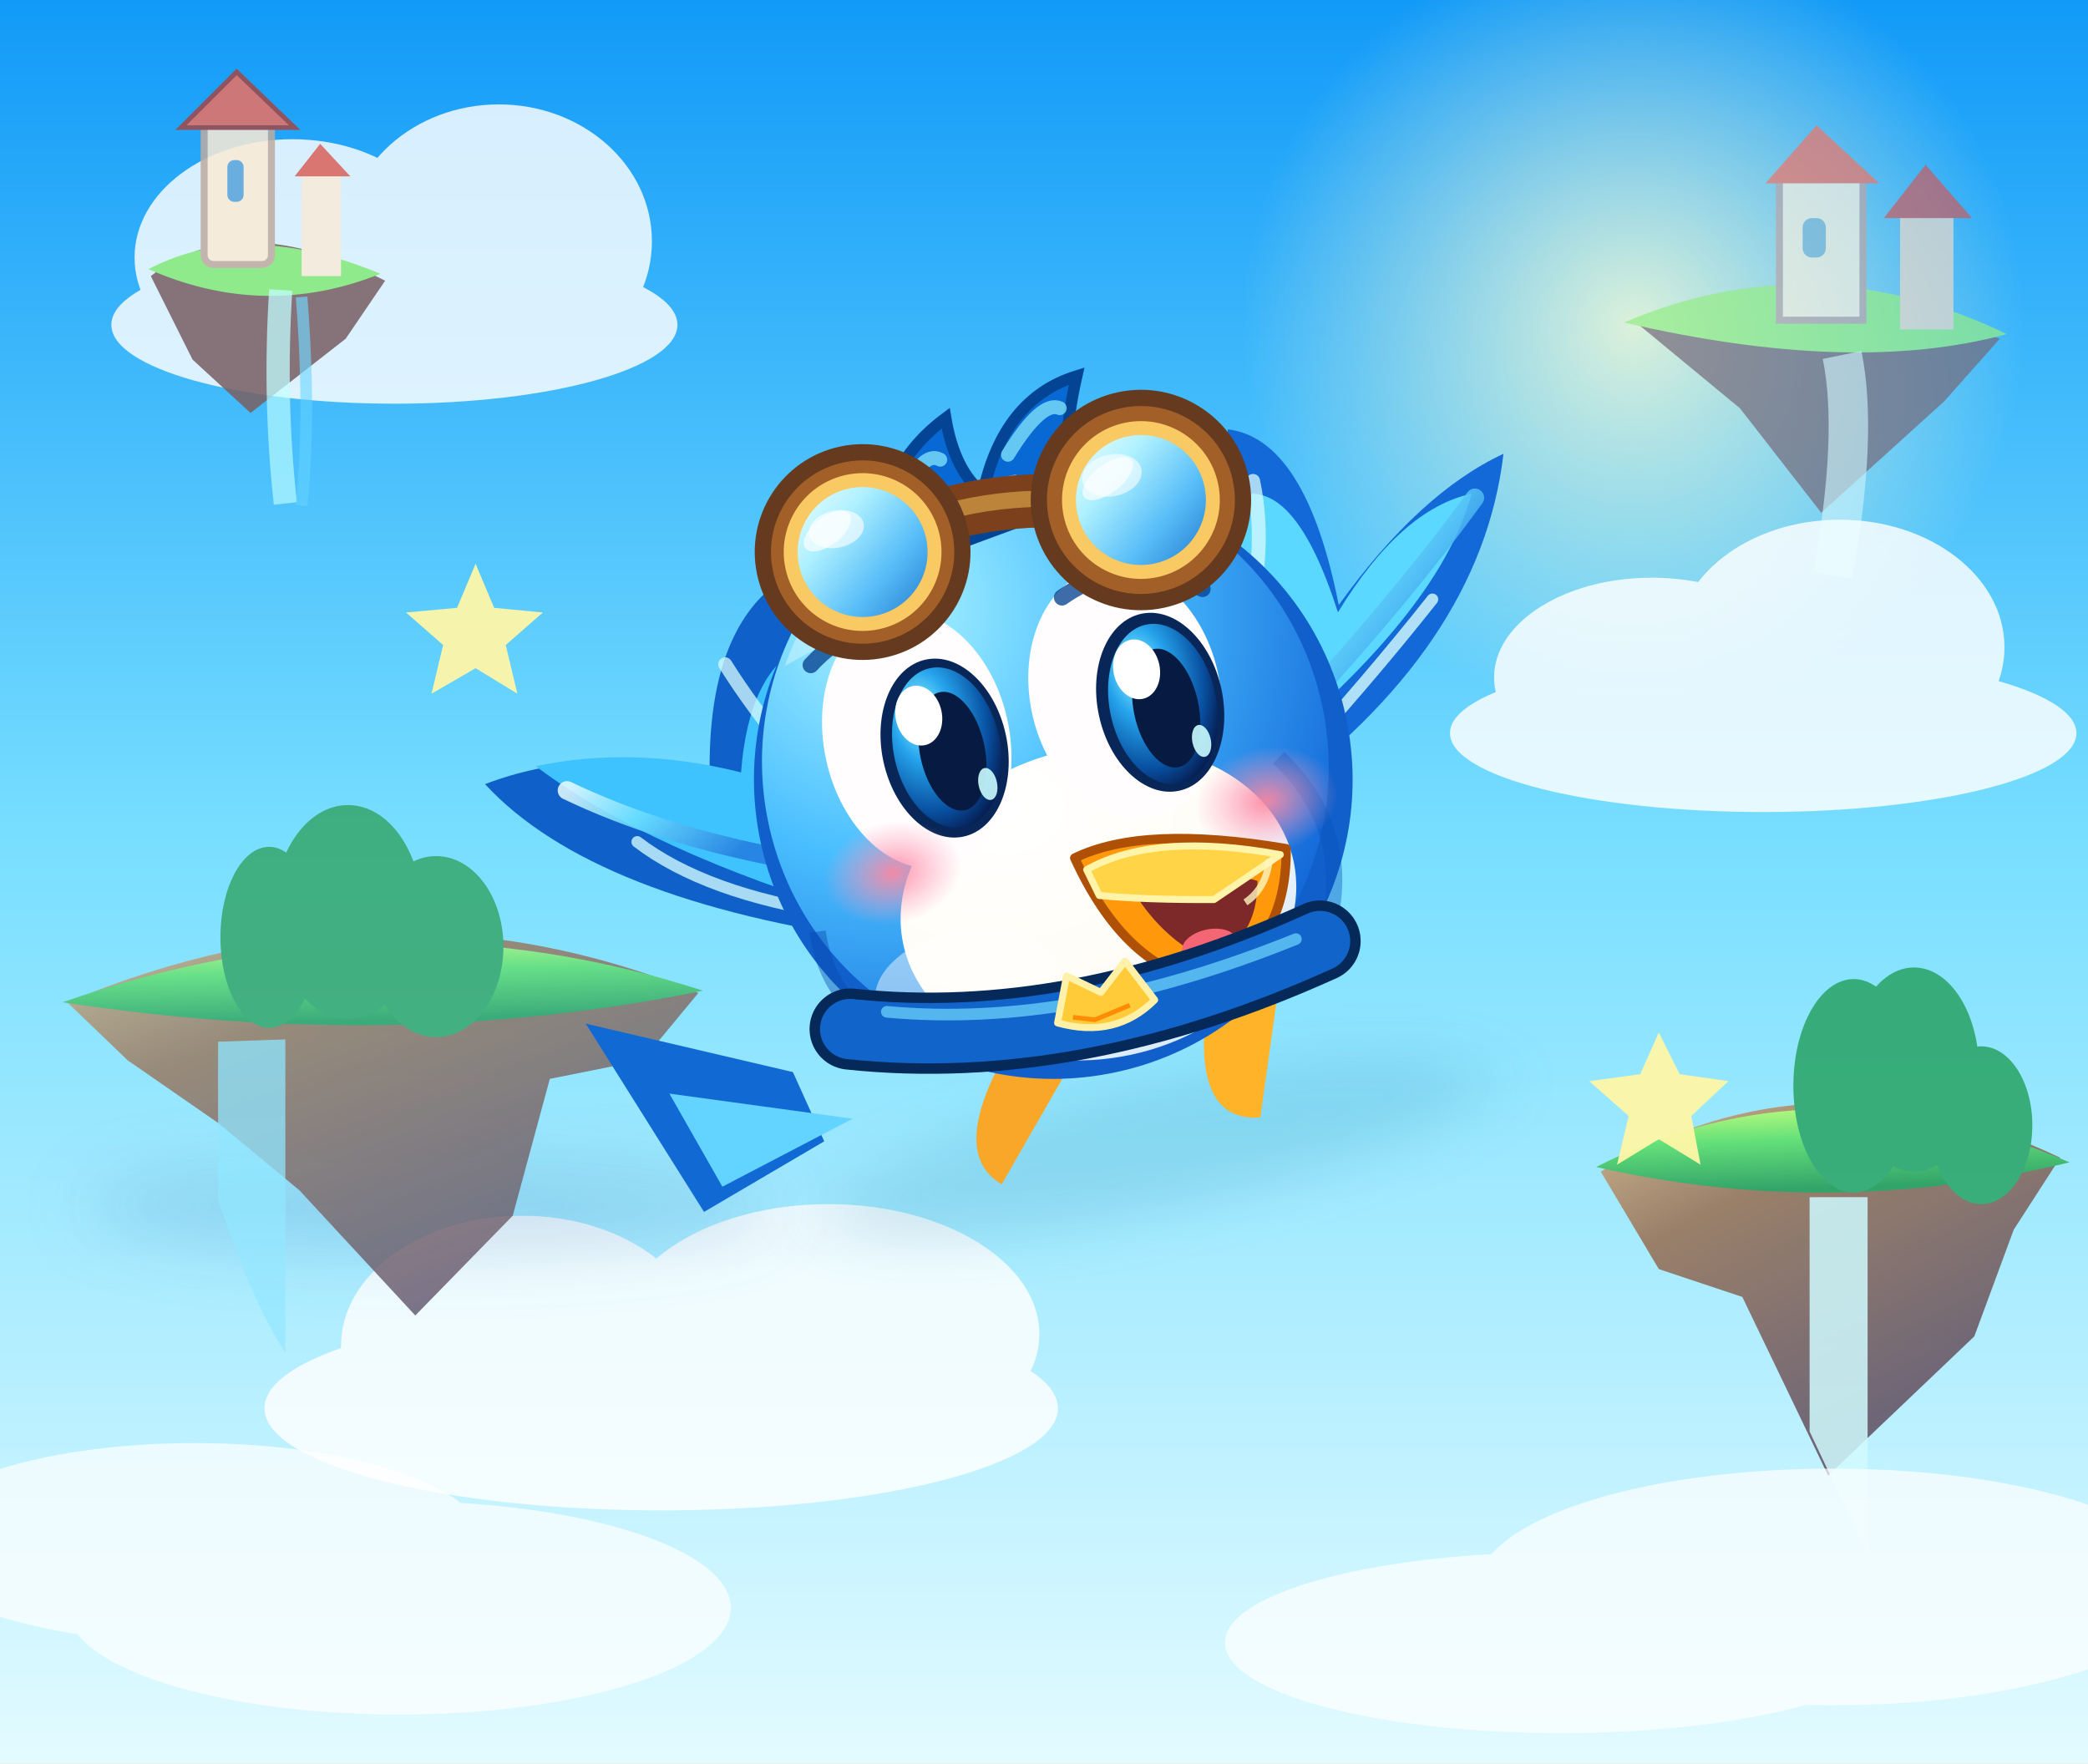
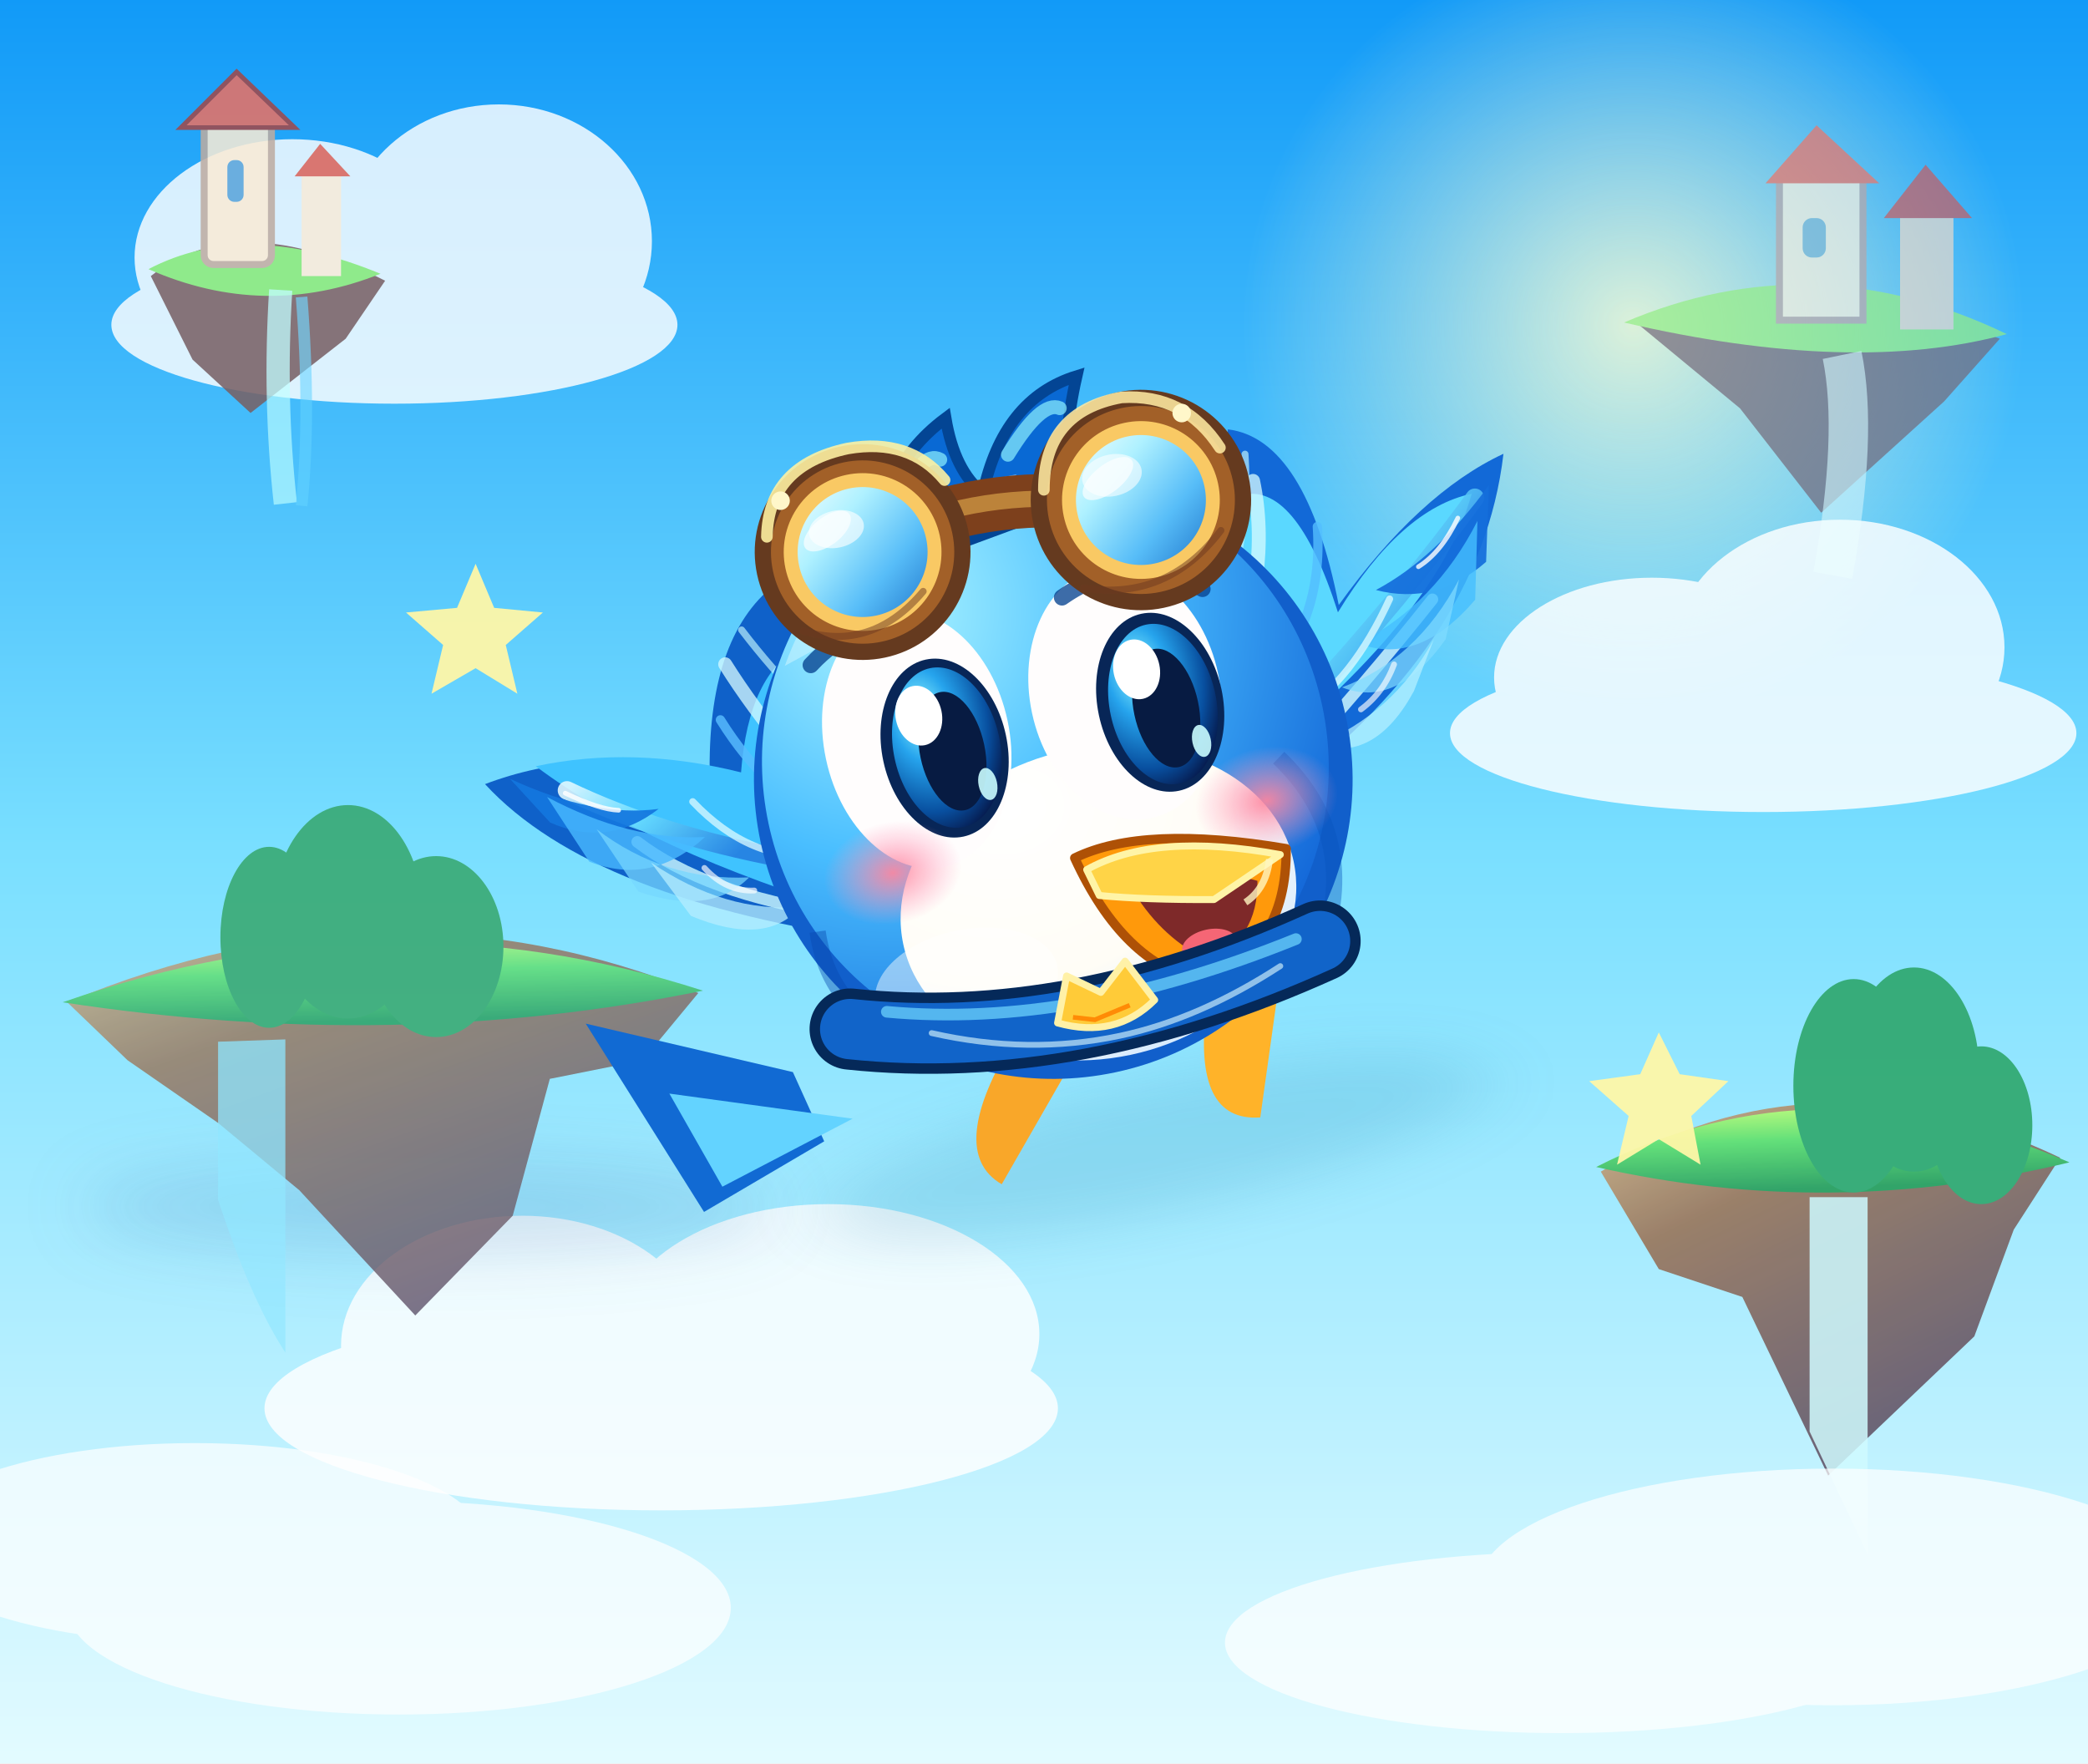
<svg xmlns="http://www.w3.org/2000/svg" width="900" height="760" viewBox="0 0 900 760">
  <defs>
    <linearGradient id="sky" x2="0" y2="1">
      <stop stop-color="#119af8" />
      <stop offset=".48" stop-color="#79dfff" />
      <stop offset="1" stop-color="#e3fbff" />
    </linearGradient>
    <linearGradient id="rock" x2=".6" y2="1">
      <stop stop-color="#d4b485" />
      <stop offset=".32" stop-color="#997459" />
      <stop offset="1" stop-color="#5b516b" />
    </linearGradient>
    <linearGradient id="grass" x2=".2" y2="1">
      <stop stop-color="#c7ff71" />
      <stop offset=".43" stop-color="#5edf6b" />
      <stop offset="1" stop-color="#269c59" />
    </linearGradient>
    <radialGradient id="belly" cx=".33" cy=".15" r=".9">
      <stop stop-color="#ffffff" />
      <stop offset=".62" stop-color="#fffdf6" />
      <stop offset="1" stop-color="#d6eaff" />
    </radialGradient>
    <radialGradient id="cheek">
      <stop stop-color="#ff869e" stop-opacity=".92" />
      <stop offset="1" stop-color="#ff9bc0" stop-opacity="0" />
    </radialGradient>
    <linearGradient id="lens" x1="0" y1="0" x2=".8" y2="1">
      <stop stop-color="#f6ffff" />
      <stop offset=".35" stop-color="#aff1ff" />
      <stop offset=".72" stop-color="#57bdf8" />
      <stop offset="1" stop-color="#2a83d3" />
    </linearGradient>
    <radialGradient id="body" cx=".28" cy=".18" r=".9">
      <stop stop-color="#adf5ff" />
      <stop offset=".48" stop-color="#49beff" />
      <stop offset="1" stop-color="#1265d7" />
    </radialGradient>
    <radialGradient id="irisBopi" cx=".33" cy=".27" r=".78">
      <stop stop-color="#94faff" />
      <stop offset=".37" stop-color="#26a4ed" />
      <stop offset=".78" stop-color="#084f9f" />
      <stop offset="1" stop-color="#061e53" />
    </radialGradient>
    <linearGradient id="featherGlint" x1="0" y1="0" x2=".85" y2=".8">
      <stop stop-color="#e5faff" />
      <stop offset=".42" stop-color="#6bdfff" />
      <stop offset="1" stop-color="#247cdf" />
    </linearGradient>
    <radialGradient id="sun">
      <stop stop-color="#fffed3" />
      <stop offset="1" stop-color="#fffed3" stop-opacity="0" />
    </radialGradient>
    <filter id="shadow" x="-60%" y="-60%" width="220%" height="240%">
      <feGaussianBlur stdDeviation="14" />
    </filter>
  </defs>
  <rect width="900" height="760" fill="url(#sky)" />
  <circle cx="704" cy="140" r="168" fill="url(#sun)" opacity=".82" />
  <g fill="white" opacity=".82">
    <ellipse cx="170" cy="140" rx="122" ry="34" />
    <ellipse cx="126" cy="111" rx="68" ry="51" />
    <ellipse cx="215" cy="104" rx="66" ry="59" />
    <ellipse cx="760" cy="316" rx="135" ry="34" />
    <ellipse cx="712" cy="292" rx="68" ry="43" />
    <ellipse cx="793" cy="279" rx="71" ry="55" />
    <ellipse cx="285" cy="607" rx="171" ry="44" />
    <ellipse cx="225" cy="580" rx="78" ry="56" />
    <ellipse cx="357" cy="575" rx="91" ry="56" />
  </g>
  <g opacity=".8">
    <ellipse cx="185" cy="520" rx="150" ry="20" fill="#2d6bab" opacity=".22" filter="url(#shadow)" />
    <path d="M29 432Q168 374 301 428L277 457 237 465 221 524 179 567 129 513 94 484 55 457Z" fill="url(#rock)" />
    <path d="M27 432Q167 383 303 427Q171 454 27 432Z" fill="url(#grass)" />
    <path d="M94 449v68q14 43 29 66v-135z" fill="#8de6ff" opacity=".75" />
    <g fill="#31a361">
      <ellipse cx="116" cy="404" rx="21" ry="39" />
      <ellipse cx="150" cy="393" rx="32" ry="46" />
      <ellipse cx="188" cy="408" rx="29" ry="39" />
    </g>
  </g>
  <g opacity=".9">
    <path d="M690 505Q783 449 888 499L868 530 851 576 788 636 751 559 715 547Z" fill="url(#rock)" />
    <path d="M688 503Q784 454 892 501Q789 526 688 503Z" fill="url(#grass)" />
    <path d="M780 516v101q17 36 25 53v-154z" fill="#d2fbff" opacity=".85" />
    <g fill="#2da66b">
      <ellipse cx="799" cy="468" rx="26" ry="46" />
      <ellipse cx="825" cy="461" rx="28" ry="44" />
      <ellipse cx="854" cy="485" rx="22" ry="34" />
    </g>
  </g>
  <g opacity=".86">
    <path d="M65 119Q103 89 166 121L149 146 108 178 83 155Z" fill="#775f64" />
    <path d="M64 116Q106 94 164 118Q114 138 64 116Z" fill="#83e978" />
    <rect x="88" y="51" width="29" height="63" rx="4" fill="#f8ead5" stroke="#bdaca1" stroke-width="3" />
    <path d="M78 55L102 31 127 55Z" fill="#e97064" stroke="#a14748" stroke-width="2" />
    <rect x="98" y="69" width="7" height="18" rx="3" fill="#58a4da" />
    <rect x="130" y="74" width="17" height="45" fill="#f6ead9" />
    <path d="M127 76L138 62 151 76Z" fill="#d9635a" />
    <path d="M121 125q-3 47 2 92" stroke="#bdffff" stroke-width="10" opacity=".75" fill="none" />
    <path d="M130 128q4 51 0 90" stroke="#62d3ff" stroke-width="5" opacity=".65" fill="none" />
  </g>
  <g opacity=".70">
    <path d="M704 138Q779 113 862 146L838 173 785 221 750 176Z" fill="#746879" />
    <path d="M700 139Q782 104 865 144Q799 162 700 139Z" fill="#93ed84" />
    <rect x="767" y="77" width="36" height="61" fill="#f6f0df" stroke="#b6a5a9" stroke-width="3" />
    <path d="M761 79L783 54 810 79Z" fill="#ee7467" />
    <rect x="777" y="94" width="10" height="17" rx="4" fill="#7db7d5" />
    <rect x="819" y="91" width="23" height="51" fill="#ead9cb" />
    <path d="M812 94L830 71 850 94Z" fill="#c95b60" />
    <path d="M794 153Q801 187 790 248" fill="none" stroke="#edffff" stroke-width="17" opacity=".64" />
  </g>
  <g opacity=".70" fill="#ffffff">
    <ellipse cx="84" cy="665" rx="125" ry="43" />
    <ellipse cx="172" cy="693" rx="143" ry="46" />
    <ellipse cx="790" cy="684" rx="153" ry="51" />
    <ellipse cx="673" cy="708" rx="145" ry="39" />
  </g>
  <g transform="translate(454 336) rotate(-12)">
    <ellipse cx="10" cy="164" rx="146" ry="28" fill="#1a7ea7" opacity=".16" filter="url(#shadow)" />
    <path d="M-86 53Q-205 10-240-49Q-195-56-144-35Q-132-93-98-108Q-65-53-49-13Z" fill="#0f61c9" data-wing="left" />
    <path d="M-93 40Q-177-6-217-52Q-174-52-131-31Q-119-72-94-79Z" fill="#3fc3ff" data-wing="left" />
    <path d="M88 29Q192-17 219-97Q180-88 136-48Q137-121 105-132Q84-67 61-33Z" fill="#1269d7" data-wing="right" />
    <path d="M81 14Q177-34 202-83Q171-83 135-45Q129-105 104-103Z" fill="#5ad8ff" data-wing="right" />
    <path d="M-206 -39Q-171 -12 -121 9" fill="none" stroke="url(#featherGlint)" stroke-width="8" opacity=".87" stroke-linecap="round" data-wing="left" />
    <path d="M-181 -11Q-157 17 -104 37" fill="none" stroke="#c8f7ff" stroke-width="5" opacity=".82" stroke-linecap="round" data-wing="left" />
    <path d="M-128 -78Q-113 -37 -80 13" fill="none" stroke="#d5faff" stroke-width="6" opacity=".76" stroke-linecap="round" data-wing="left" />
    <path d="M203 -81Q164 -46 112 -9" fill="none" stroke="url(#featherGlint)" stroke-width="8" opacity=".86" stroke-linecap="round" data-wing="right" />
    <path d="M176 -42Q141 -13 99 17" fill="none" stroke="#d2faff" stroke-width="5" opacity=".82" stroke-linecap="round" data-wing="right" />
    <path d="M111 -108Q111 -68 81 -22" fill="none" stroke="#d5faff" stroke-width="6" opacity=".76" stroke-linecap="round" data-wing="right" />
+     <path d="M-229 -49Q-197 -25 -169 -23Q-194 -11 -216 -27Z" fill="#1377df" opacity=".93" data-wing="left" />
+     <path d="M-215 -38Q-184 -12 -152 -7Q-179 9 -203 -7Z" fill="#47b9ff" opacity=".81" data-wing="left" />
+     <path d="M-197 -20Q-173 8 -137 14Q-157 27 -185 10Z" fill="#76d7ff" opacity=".73" data-wing="left" />
+     <path d="M-177 -1Q-150 27 -118 31Q-136 45 -165 25Z" fill="#b6eeff" opacity=".75" data-wing="left" />
+     <path d="M-154 -23Q-135 8 -105 11" fill="none" stroke="#d8f9ff" stroke-width="3" opacity=".77" stroke-linecap="round" data-wing="left" />
+     <path d="M-135 -55Q-122 -19 -93 6" fill="none" stroke="#58bdff" stroke-width="4" opacity=".82" stroke-linecap="round" data-wing="left" />
+     <path d="M-118 -91Q-100 -53 -73 -21" fill="none" stroke="#c4f7ff" stroke-width="3" opacity=".65" stroke-linecap="round" data-wing="left" />
+     <path d="M-207 -38Q-194 -28 -186 -26" fill="none" stroke="#ffffff" stroke-width="2" opacity=".82" stroke-linecap="round" data-wing="left" />
+     <path d="M-155 6Q-148 18 -136 20" fill="none" stroke="#ffffff" stroke-width="2.5" opacity=".66" stroke-linecap="round" data-wing="left" />
+     <path d="M210 -85Q181 -59 153 -51Q177 -39 202 -53Z" fill="#146edc" opacity=".93" data-wing="right" />
+     <path d="M202 -71Q177 -40 141 -30Q164 -15 194 -38Z" fill="#45bfff" opacity=".80" data-wing="right" />
+     <path d="M189 -48Q164 -18 130 -13Q151 1 178 -24Z" fill="#80dcff" opacity=".73" data-wing="right" />
+     <path d="M173 -25Q149 3 114 9Q137 22 160 -5Z" fill="#b3efff" opacity=".75" data-wing="right" />
+     <path d="M158 -46Q135 -15 110 -6" fill="none" stroke="#d9faff" stroke-width="3" opacity=".79" stroke-linecap="round" data-wing="right" />
+     <path d="M134 -83Q128 -41 95 -20" fill="none" stroke="#53beff" stroke-width="4" opacity=".8" stroke-linecap="round" data-wing="right" />
+     <path d="M110 -120Q104 -78 76 -40" fill="none" stroke="#c5f7ff" stroke-width="3" opacity=".66" stroke-linecap="round" data-wing="right" />
+     <path d="M194 -74Q184 -61 173 -57" fill="none" stroke="#ffffff" stroke-width="2" opacity=".8" stroke-linecap="round" data-wing="right" />
+     <path d="M154 -18Q147 -7 136 -2" fill="none" stroke="#ffffff" stroke-width="2.5" opacity=".65" stroke-linecap="round" data-wing="right" />
    <path d="M-136 100L-219 61-186 151-129 132Z" fill="#116ad3" />
    <path d="M-115 125L-190 98-176 142Z" fill="#63d3ff" />
    <path d="M-39 105q-40 42-19 61l43-48z" fill="#f9a729" />
    <path d="M44 110q-16 47 13 51l20-55z" fill="#ffb329" />
    <circle r="129" fill="#115fcb" />
    <ellipse cx="-2" cy="-7" rx="122" ry="125" fill="url(#body)" />
    <path d="M-53 -103Q-50 -145 -13 -162Q-14 -139 -4 -127Q13 -165 46 -168Q34 -142 30 -115Z" fill="#0969d4" stroke="#034594" stroke-width="5" />
    <path d="M-40 -130Q-26 -151 -19 -145M10 -141Q29 -161 36 -156" fill="none" stroke="#8bf1ff" stroke-width="6" opacity=".7" stroke-linecap="round" />
    <path d="M-103 -72Q-65-133 12-132Q-24-114-49-88" fill="#d7f9ff" opacity=".48" />
    <path d="M-113 43Q-116 86-67 108" fill="none" stroke="#0647ae" stroke-width="7" opacity=".42" />
    <path d="M97 11Q125 52 97 97" fill="none" stroke="#0753bb" stroke-width="7" opacity=".4" />
    <ellipse cx="8" cy="56" rx="86" ry="67" fill="url(#belly)" />
    <ellipse cx="-55" cy="79" rx="40" ry="24" fill="#ffffff" opacity=".46" />
    <ellipse cx="-54" cy="-29" rx="40" ry="56" fill="#fffdfd" />
    <ellipse cx="38" cy="-30" rx="41" ry="55" fill="#fffdfd" />
    <ellipse cx="-43" cy="-23" rx="27" ry="39" fill="#082657" />
    <ellipse cx="-42" cy="-23" rx="23" ry="35" fill="url(#irisBopi)" />
    <ellipse cx="-40" cy="-21" rx="14" ry="26" fill="#071b42" />
    <ellipse cx="52" cy="-23" rx="27" ry="39" fill="#082657" />
    <ellipse cx="53" cy="-22" rx="23" ry="35" fill="url(#irisBopi)" />
    <ellipse cx="54" cy="-20" rx="14" ry="26" fill="#071b42" />
    <ellipse cx="-51" cy="-39" rx="10" ry="13" fill="white" />
    <ellipse cx="45" cy="-39" rx="10" ry="13" fill="white" />
    <ellipse cx="-28" cy="-4" rx="4" ry="7" fill="#c9fcff" opacity=".9" />
    <ellipse cx="66" cy="-3" rx="4" ry="7" fill="#c9fcff" opacity=".9" />
    <path d="M-92 -70Q-68 -87 -40 -78M20 -76Q53 -90 80 -67" fill="none" stroke="#06428f" stroke-width="7" opacity=".78" stroke-linecap="round" />
    <ellipse cx="-76" cy="25" rx="30" ry="22" fill="url(#cheek)" />
    <ellipse cx="88" cy="28" rx="31" ry="23" fill="url(#cheek)" />
    <path d="M2 35Q34 27 92 50Q83 94 44 98Q13 84 2 35Z" fill="#ff990b" stroke="#ae5106" stroke-width="4" stroke-linejoin="round" />
    <path d="M24 55Q53 48 77 61Q72 86 49 90Q32 77 24 55Z" fill="#7e2929" />
    <ellipse cx="51" cy="84" rx="12" ry="7" fill="#f56675" />
    <path d="M6 41Q38 31 89 52L57 65Q28 59 9 53Z" fill="#ffd447" stroke="#fff4a7" stroke-width="3" stroke-linejoin="round" />
    <path d="M70 69Q80 65 84 53" fill="none" stroke="#fff6c0" stroke-width="3" opacity=".8" />
    <path d="M-108 87Q-16 117 98 92" fill="none" stroke="#052959" stroke-width="35" stroke-linecap="round" />
    <path d="M-108 87Q-16 117 98 92" fill="none" stroke="#1164c9" stroke-width="26" stroke-linecap="round" />
    <path d="M-91 83Q-14 107 88 89" fill="none" stroke="#71d8ff" stroke-width="5" opacity=".70" stroke-linecap="round" />
    <path d="M-20 103L-12 84 1 94 14 83 23 102Q3 115-20 103Z" fill="#ffcb38" stroke="#fff1a7" stroke-width="3" stroke-linejoin="round" />
    <path d="M-13 102L-4 105 12 102" fill="none" stroke="#ff8b06" stroke-width="2" />
    <path d="M-94 -101Q-7 -147 93 -91" fill="none" stroke="#7d401c" stroke-width="23" />
    <path d="M-89 -104Q-7 -146 88 -94" fill="none" stroke="#bc833a" stroke-width="7" stroke-linecap="round" />
    <circle cx="-60" cy="-113" r="43" fill="#a26028" stroke="#653a1f" stroke-width="7" />
    <circle cx="-60" cy="-113" r="31" fill="url(#lens)" stroke="#f9c964" stroke-width="6" />
    <ellipse cx="-69" cy="-125" rx="12" ry="8" fill="#ffffff" opacity=".62" />
    <ellipse cx="-73" cy="-125" rx="12" ry="6" fill="white" opacity=".66" transform="rotate(-26 -73 -125)" />
    <circle cx="62" cy="-110" r="44" fill="#a26028" stroke="#653a1f" stroke-width="7" />
    <circle cx="62" cy="-110" r="31" fill="url(#lens)" stroke="#f9c964" stroke-width="6" />
    <ellipse cx="52" cy="-123" rx="13" ry="9" fill="#ffffff" opacity=".58" />
    <ellipse cx="50" cy="-122" rx="13" ry="6" fill="white" opacity=".66" transform="rotate(-26 50 -122)" />
+     <path d="M-99 -128Q-92 -158 -57 -158Q-30 -157 -19 -136" fill="none" stroke="#fff1a2" stroke-width="5" opacity=".89" stroke-linecap="round" />
+     <path d="M22 -123Q29 -156 63 -155Q90 -151 100 -125" fill="none" stroke="#ffe9a1" stroke-width="5" opacity=".87" stroke-linecap="round" />
+     <path d="M-92 -85Q-65 -70 -38 -91 M30 -78Q64 -65 93 -90" fill="none" stroke="#6c381f" stroke-width="3" opacity=".5" stroke-linecap="round" />
+     <circle cx="-90" cy="-142" r="4" fill="#fff7ca" />
+     <circle cx="87" cy="-143" r="4" fill="#fff7ca" />
+     <path d="M-74 96Q-35 114 5 114Q40 114 79 99" fill="none" stroke="#dffaff" stroke-width="2.5" opacity=".62" stroke-linecap="round" />
  </g>
  <g fill="#fff7a7" opacity=".94">
    <path d="M205 243l8 19 21 2-16 14 5 21-18-11-19 11 5-21-16-14 22-2Z" />
    <path d="M715 445l9 18 21 3-16 15 4 21-18-11-18 11 5-21-17-15 22-3Z" />
  </g>
</svg>
